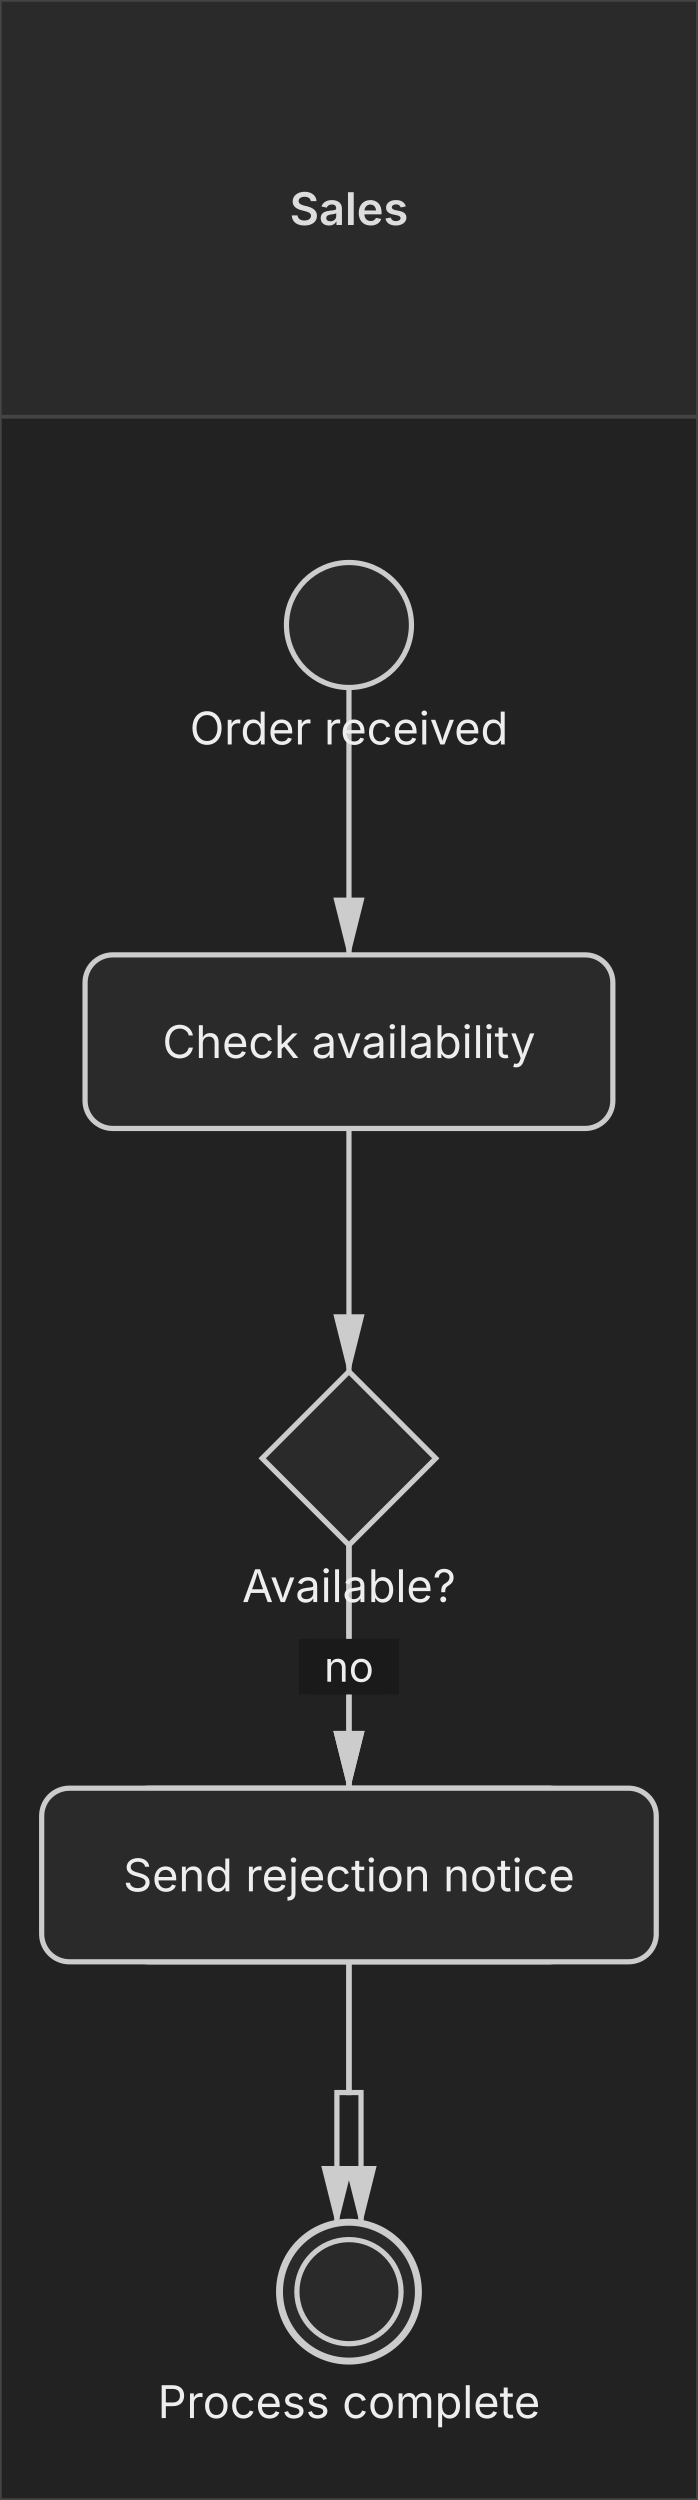
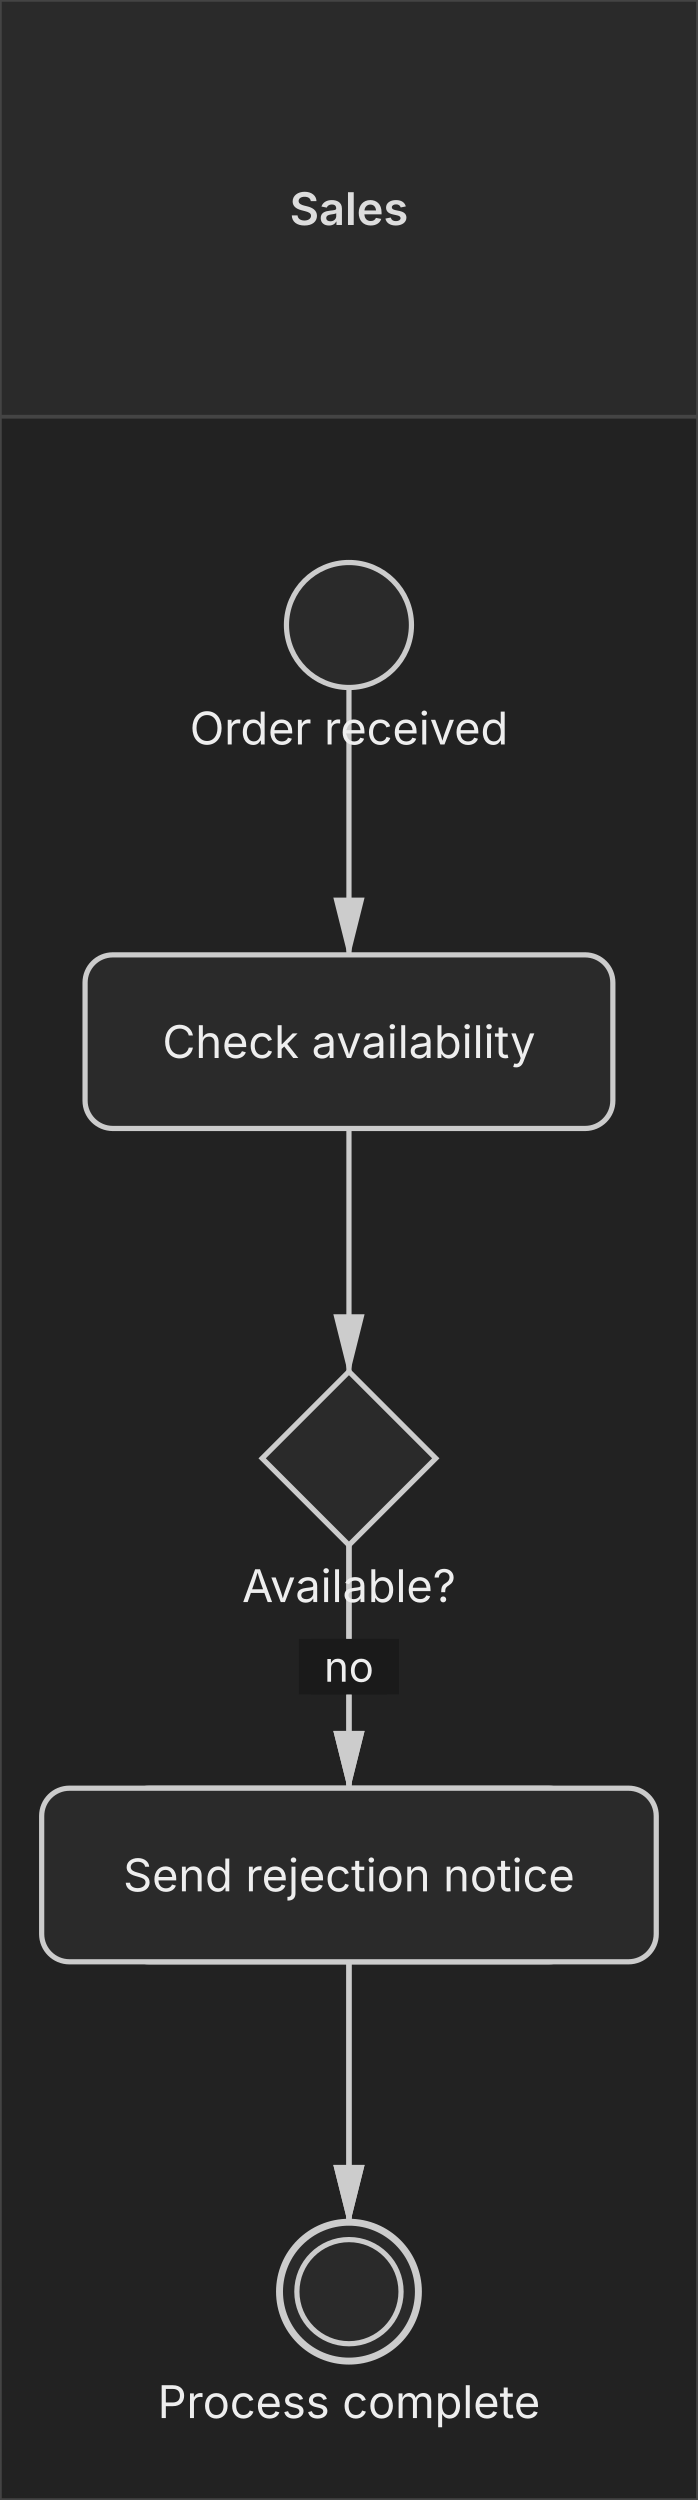
<svg xmlns="http://www.w3.org/2000/svg" width="201" height="720" viewBox="0 0 201 720">
  <defs>
    <marker id="arrow-seq" viewBox="0 0 12 6" refX="11" refY="3" markerWidth="12" markerHeight="6" orient="auto">
      <path d="M 0 0 L 12 3 L 0 6 z" fill="#cccccc" />
    </marker>
    <marker id="arrow-msg" viewBox="0 0 12 6" refX="11" refY="3" markerWidth="12" markerHeight="6" orient="auto">
      <path d="M 0 0 L 12 3 L 0 6 z" fill="none" stroke="#cccccc" stroke-width="1" />
    </marker>
  </defs>
  <rect x="0" y="0" width="201" height="720" fill="#1a1a1a" />
  <g class="lanes">
    <rect x="0" y="120" width="201" height="600" fill="#222222" />
    <rect x="0" y="0" width="201" height="120" fill="#2a2a2a" />
    <rect x="0" y="0" width="201" height="120" fill="none" stroke="#444444" stroke-width="1" />
    <rect x="0" y="120" width="201" height="600" fill="none" stroke="#444444" stroke-width="1" />
    <text x="100.5" y="60" font-family="system-ui, -apple-system, sans-serif" font-size="13" font-weight="600" fill="#dddddd" text-anchor="middle" dominant-baseline="middle">Sales</text>
  </g>
  <g class="edges">
    <path d="M 100.5 198 L 100.5 275" fill="none" stroke="#cccccc" stroke-width="1.5" marker-end="url(#arrow-seq)" />
    <path d="M 100.5 325 L 100.5 395" fill="none" stroke="#cccccc" stroke-width="1.5" marker-end="url(#arrow-seq)" />
    <path d="M 100.5 445 L 100.5 515" fill="none" stroke="#cccccc" stroke-width="1.5" marker-end="url(#arrow-seq)" />
    <rect x="86.06" y="472" width="28.88" height="16" fill="#1a1a1a" />
    <text x="100.5" y="480" font-family="system-ui, -apple-system, sans-serif" font-size="12" fill="#eeeeee" text-anchor="middle" dominant-baseline="middle">yes</text>
-     <path d="M 100.5 565 L 100.5 602.652 L 97.027 602.652 L 97.027 640.304" fill="none" stroke="#cccccc" stroke-width="1.5" marker-end="url(#arrow-seq)" />
+     <path d="M 100.5 565 L 100.5 640" fill="none" stroke="#cccccc" stroke-width="1.5" marker-end="url(#arrow-seq)" />
    <path d="M 100.5 445 L 100.5 515" fill="none" stroke="#cccccc" stroke-width="1.5" marker-end="url(#arrow-seq)" />
    <rect x="89.54" y="472" width="21.92" height="16" fill="#1a1a1a" />
    <text x="100.5" y="480" font-family="system-ui, -apple-system, sans-serif" font-size="12" fill="#eeeeee" text-anchor="middle" dominant-baseline="middle">no</text>
-     <path d="M 100.5 565 L 100.5 602.652 L 103.973 602.652 L 103.973 640.304" fill="none" stroke="#cccccc" stroke-width="1.5" marker-end="url(#arrow-seq)" />
+     <path d="M 100.5 565 L 100.5 640" fill="none" stroke="#cccccc" stroke-width="1.5" marker-end="url(#arrow-seq)" />
  </g>
  <g class="nodes">
    <circle cx="100.5" cy="180" r="18" fill="#2a2a2a" stroke="#cccccc" stroke-width="1.5" />
    <text x="100.5" y="214.4" font-family="system-ui, -apple-system, sans-serif" font-size="13" fill="#eeeeee" text-anchor="middle">Order received</text>
    <rect x="24.5" y="275" width="152" height="50" rx="8" ry="8" fill="#2a2a2a" stroke="#cccccc" stroke-width="1.5" />
    <text x="100.5" y="300" font-family="system-ui, -apple-system, sans-serif" font-size="13" fill="#eeeeee" text-anchor="middle" dominant-baseline="middle">Check availability</text>
    <polygon points="100.5,395 125.5,420 100.5,445 75.5,420" fill="#2a2a2a" stroke="#cccccc" stroke-width="1.5" />
    <text x="100.5" y="461.4" font-family="system-ui, -apple-system, sans-serif" font-size="13" fill="#eeeeee" text-anchor="middle">Available?</text>
    <rect x="35" y="515" width="131" height="50" rx="8" ry="8" fill="#2a2a2a" stroke="#cccccc" stroke-width="1.5" />
    <text x="100.5" y="540" font-family="system-ui, -apple-system, sans-serif" font-size="13" fill="#eeeeee" text-anchor="middle" dominant-baseline="middle">Confirm order</text>
    <rect x="12" y="515" width="177" height="50" rx="8" ry="8" fill="#2a2a2a" stroke="#cccccc" stroke-width="1.5" />
    <text x="100.5" y="540" font-family="system-ui, -apple-system, sans-serif" font-size="13" fill="#eeeeee" text-anchor="middle" dominant-baseline="middle">Send rejection notice</text>
    <circle cx="100.5" cy="660" r="20" fill="#2a2a2a" stroke="#cccccc" stroke-width="2" />
    <circle cx="100.5" cy="660" r="15" fill="none" stroke="#cccccc" stroke-width="1.5" />
    <text x="100.5" y="696.4" font-family="system-ui, -apple-system, sans-serif" font-size="13" fill="#eeeeee" text-anchor="middle">Process complete</text>
  </g>
</svg>
